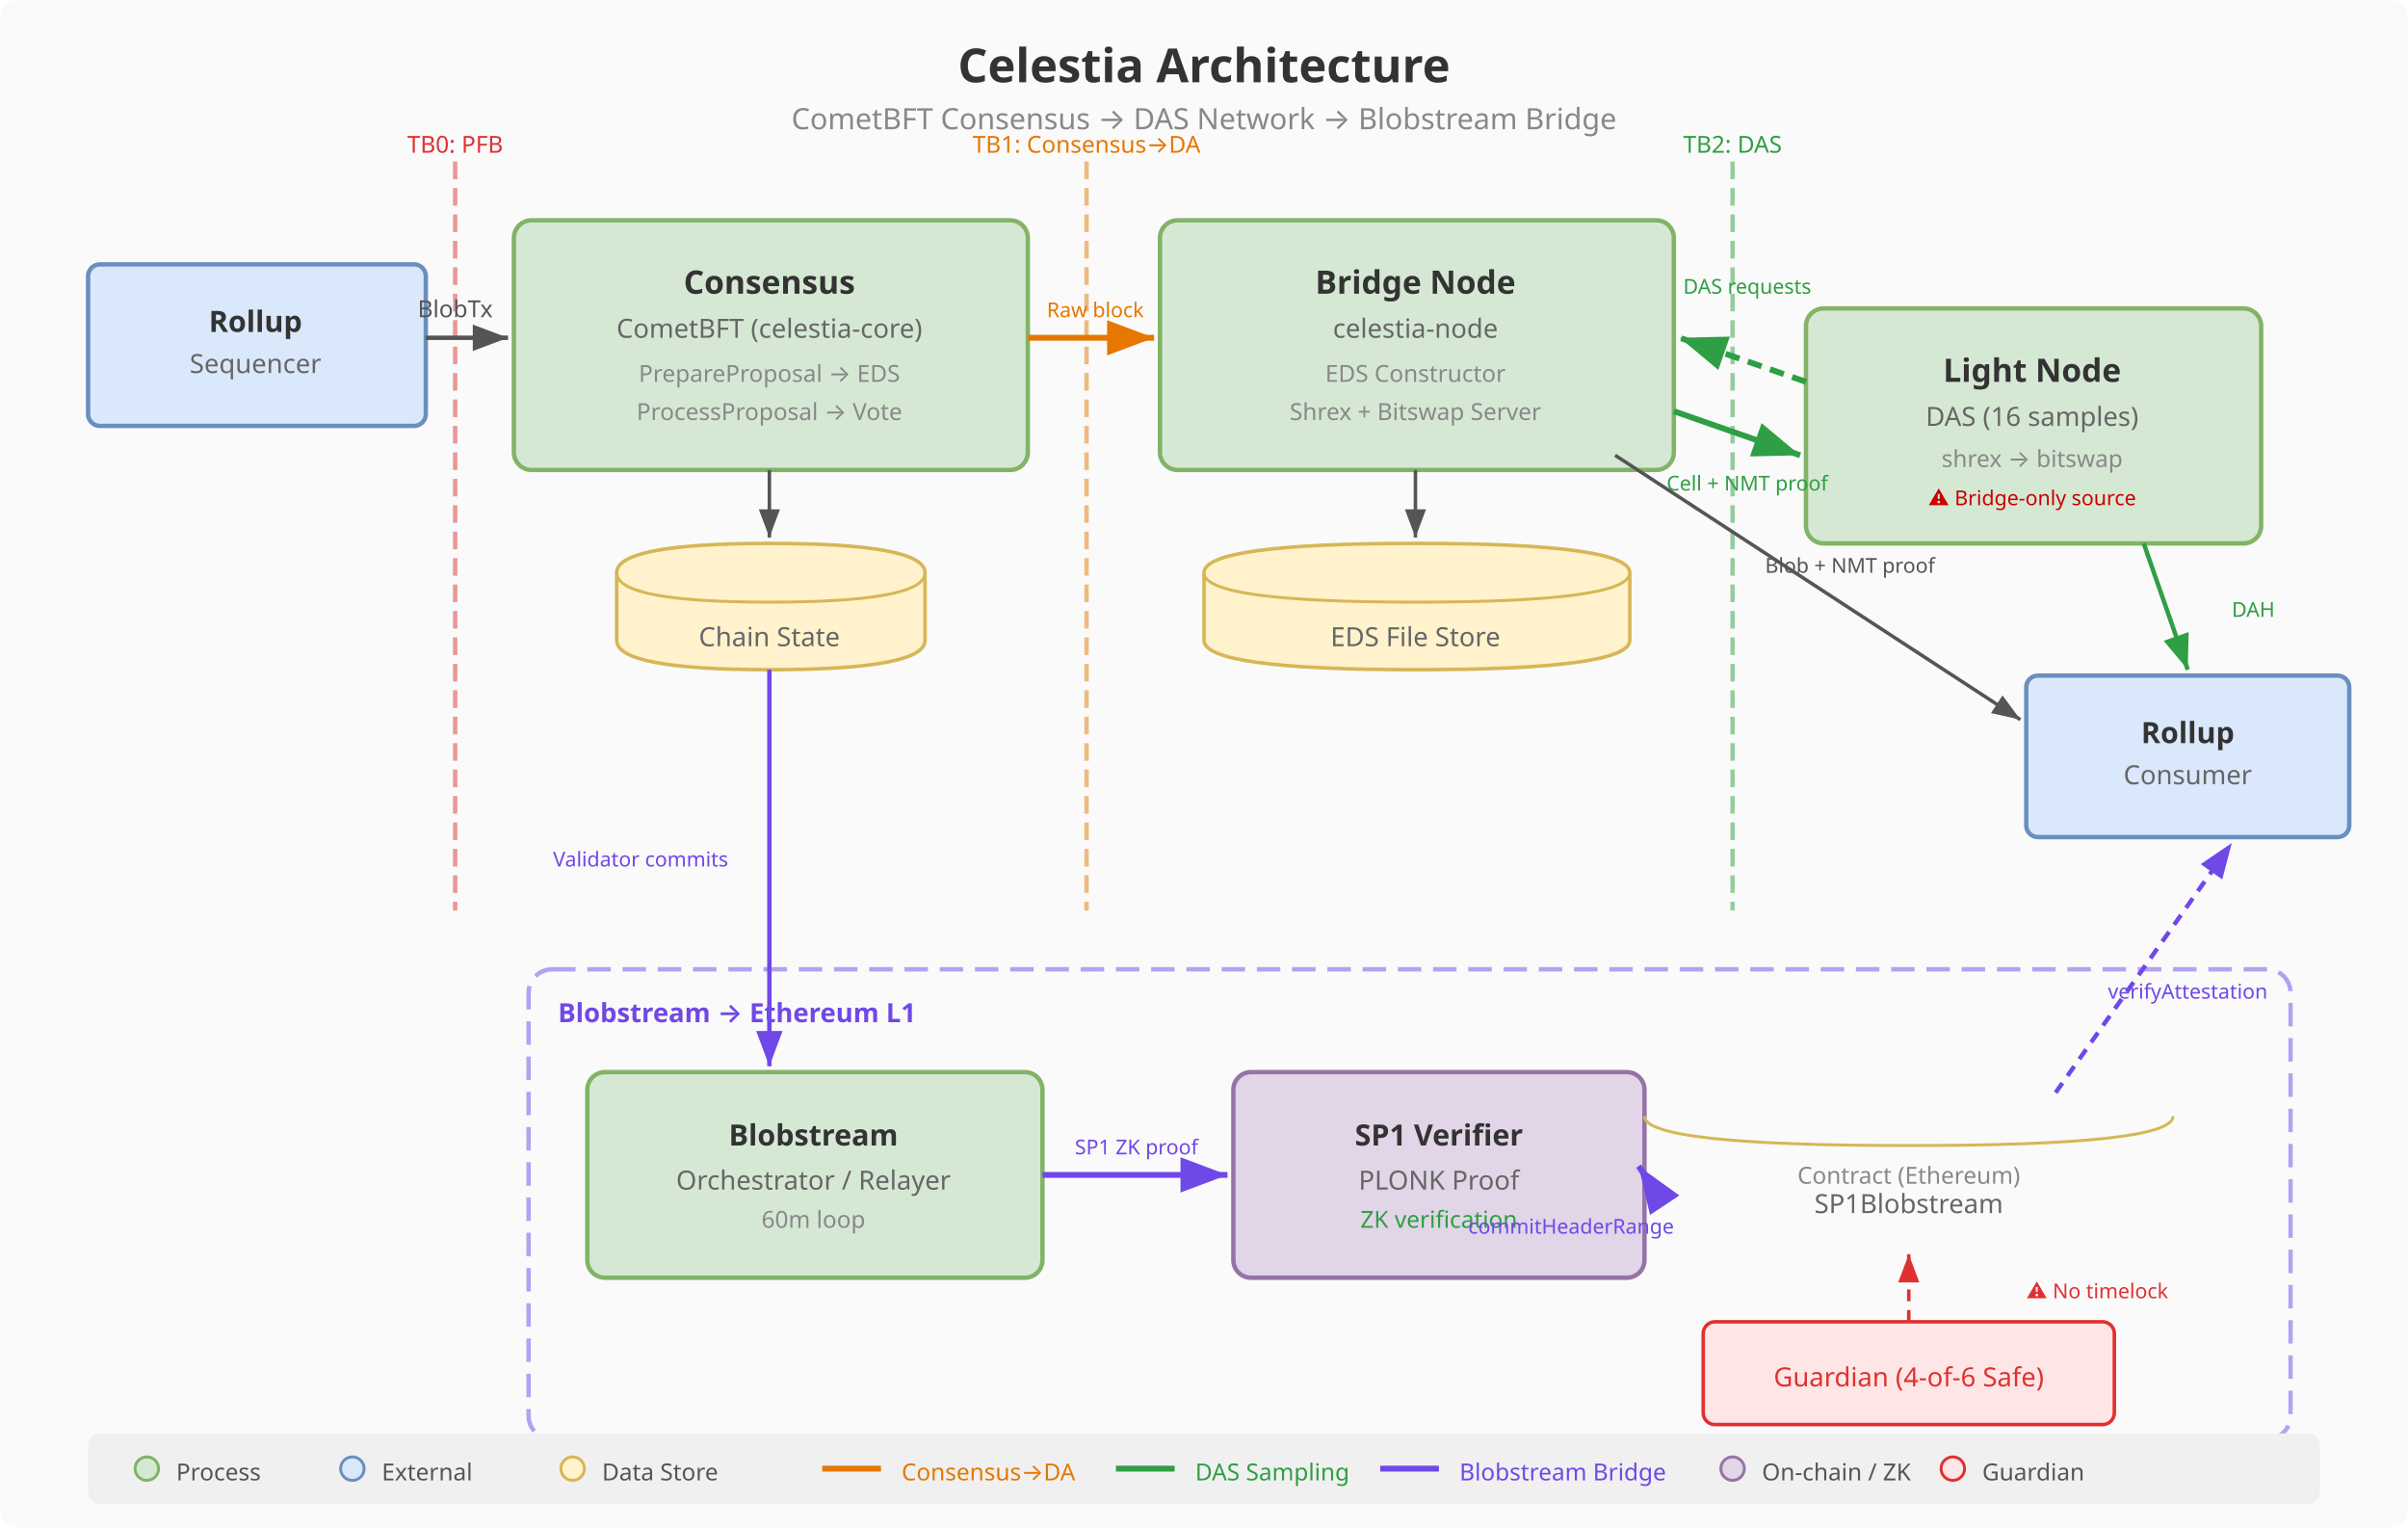
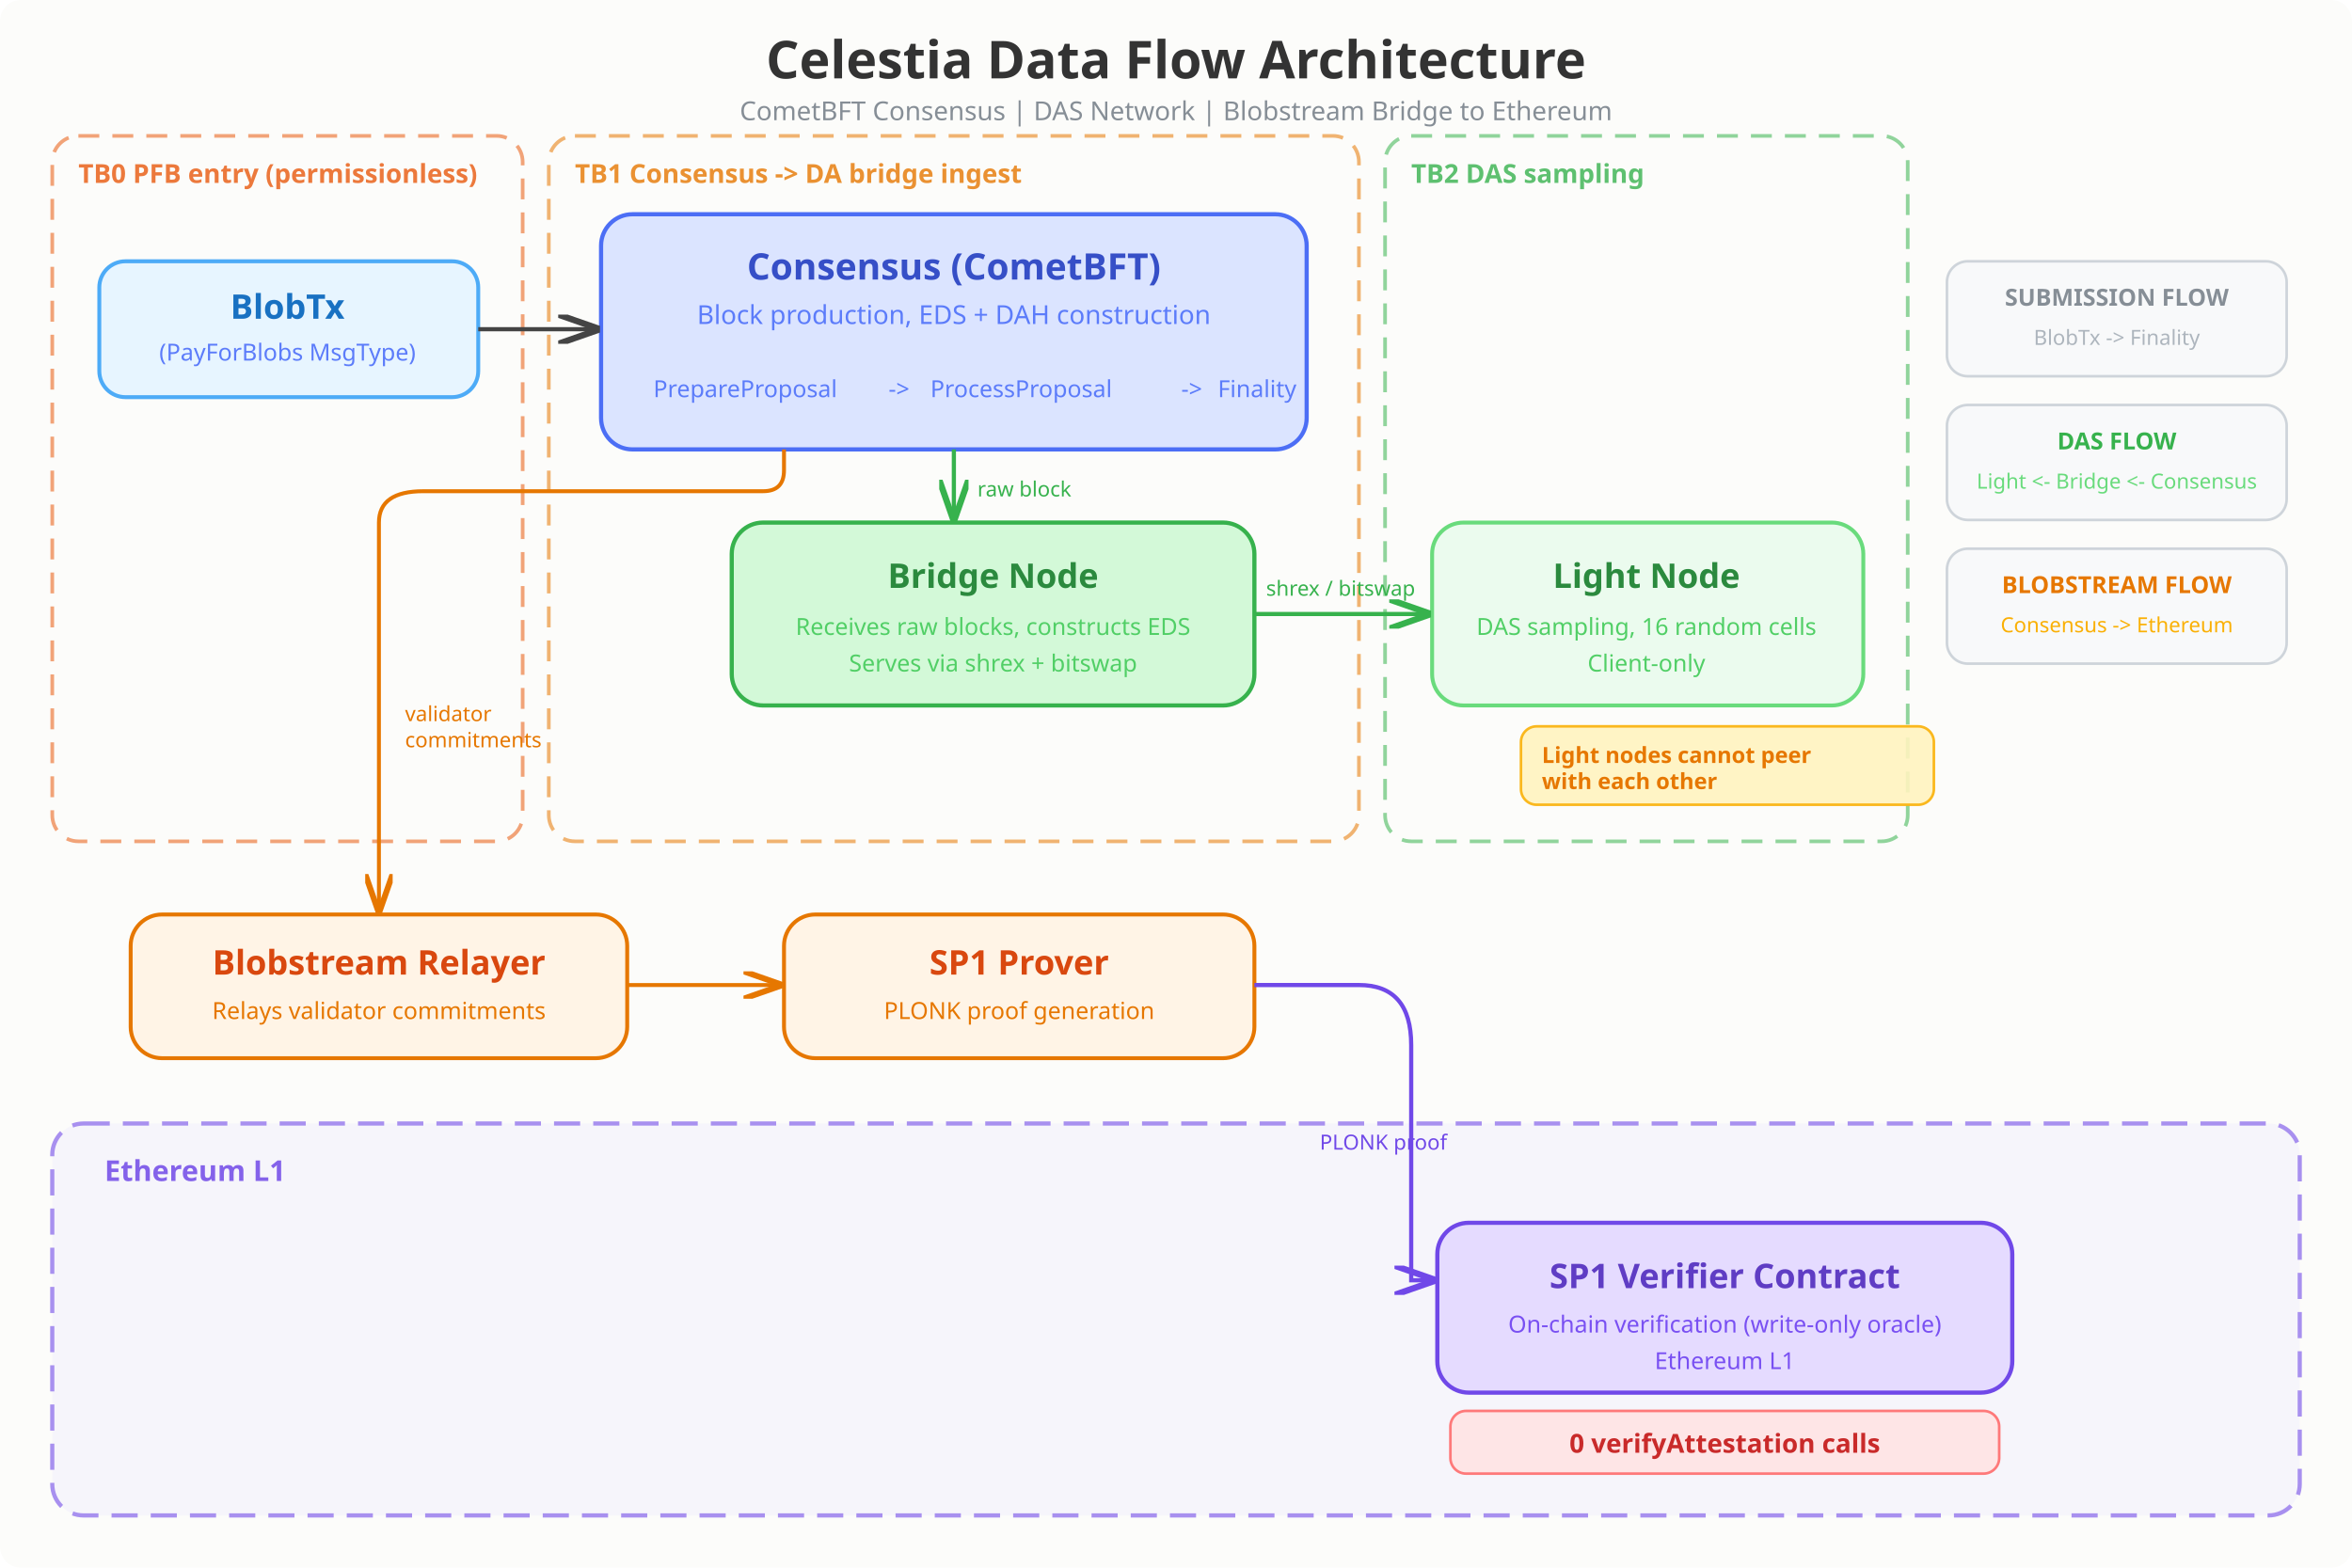
- <svg xmlns="http://www.w3.org/2000/svg" viewBox="0 0 820 520" width="820" height="520" font-family="'Segoe UI', system-ui, -apple-system, sans-serif" font-size="12">
+ <svg xmlns="http://www.w3.org/2000/svg" viewBox="0 0 900 600" width="900" height="600" font-family="Virgil, Segoe UI Emoji, Noto Color Emoji, sans-serif" font-size="12">
  <defs>
-     <marker id="arrow-c" markerWidth="8" markerHeight="6" refX="8" refY="3" orient="auto">
-       <path d="M0,0 L8,3 L0,6 Z" fill="#555" />
+     <marker id="arr" markerWidth="10" markerHeight="7" refX="9" refY="3.5" orient="auto">
+       <path d="M0,0 L10,3.5 L0,7" fill="none" stroke="#444" stroke-width="1.5" stroke-linejoin="round" />
    </marker>
-     <marker id="arrow-orange-c" markerWidth="8" markerHeight="6" refX="8" refY="3" orient="auto">
-       <path d="M0,0 L8,3 L0,6 Z" fill="#e67700" />
+     <marker id="arr-grn" markerWidth="10" markerHeight="7" refX="9" refY="3.5" orient="auto">
+       <path d="M0,0 L10,3.5 L0,7" fill="none" stroke="#37b24d" stroke-width="1.5" stroke-linejoin="round" />
    </marker>
-     <marker id="arrow-green-c" markerWidth="8" markerHeight="6" refX="8" refY="3" orient="auto">
-       <path d="M0,0 L8,3 L0,6 Z" fill="#2f9e44" />
+     <marker id="arr-org" markerWidth="10" markerHeight="7" refX="9" refY="3.5" orient="auto">
+       <path d="M0,0 L10,3.5 L0,7" fill="none" stroke="#e67700" stroke-width="1.5" stroke-linejoin="round" />
    </marker>
-     <marker id="arrow-purple-c" markerWidth="8" markerHeight="6" refX="8" refY="3" orient="auto">
-       <path d="M0,0 L8,3 L0,6 Z" fill="#7048e8" />
-     </marker>
-     <marker id="arrow-red-c" markerWidth="8" markerHeight="6" refX="8" refY="3" orient="auto">
-       <path d="M0,0 L8,3 L0,6 Z" fill="#e03131" />
+     <marker id="arr-pur" markerWidth="10" markerHeight="7" refX="9" refY="3.5" orient="auto">
+       <path d="M0,0 L10,3.5 L0,7" fill="none" stroke="#7048e8" stroke-width="1.5" stroke-linejoin="round" />
    </marker>
  </defs>
-   <rect width="820" height="520" fill="#fafafa" rx="6" />
-   <text x="410" y="28" text-anchor="middle" font-size="16" font-weight="bold" fill="#333">Celestia Architecture</text>
-   <text x="410" y="44" text-anchor="middle" font-size="10" fill="#888">CometBFT Consensus → DAS Network → Blobstream Bridge</text>
-   <line x1="155" y1="55" x2="155" y2="310" stroke="#e03131" stroke-width="1.5" stroke-dasharray="6,3" opacity="0.5" />
-   <text x="155" y="52" text-anchor="middle" font-size="8" fill="#e03131">TB0: PFB</text>
-   <line x1="370" y1="55" x2="370" y2="310" stroke="#e67700" stroke-width="1.5" stroke-dasharray="6,3" opacity="0.5" />
-   <text x="370" y="52" text-anchor="middle" font-size="8" fill="#e67700">TB1: Consensus→DA</text>
-   <line x1="590" y1="55" x2="590" y2="310" stroke="#2f9e44" stroke-width="1.5" stroke-dasharray="6,3" opacity="0.5" />
-   <text x="590" y="52" text-anchor="middle" font-size="8" fill="#2f9e44">TB2: DAS</text>
-   <rect x="180" y="330" width="600" height="160" rx="8" fill="none" stroke="#7048e8" stroke-width="1.5" stroke-dasharray="8,4" opacity="0.5" />
-   <text x="190" y="348" font-size="9" fill="#7048e8" font-weight="600">Blobstream → Ethereum L1</text>
-   <rect x="30" y="90" width="115" height="55" rx="4" fill="#dae8fc" stroke="#6c8ebf" stroke-width="1.5" />
-   <text x="87" y="113" text-anchor="middle" font-size="10" font-weight="600" fill="#333">Rollup</text>
-   <text x="87" y="127" text-anchor="middle" font-size="9" fill="#666">Sequencer</text>
-   <rect x="175" y="75" width="175" height="85" rx="6" fill="#d5e8d4" stroke="#82b366" stroke-width="1.5" />
-   <text x="262" y="100" text-anchor="middle" font-size="11" font-weight="600" fill="#333">Consensus</text>
-   <text x="262" y="115" text-anchor="middle" font-size="9" fill="#666">CometBFT (celestia-core)</text>
-   <text x="262" y="130" text-anchor="middle" font-size="8" fill="#888">PrepareProposal → EDS</text>
-   <text x="262" y="143" text-anchor="middle" font-size="8" fill="#888">ProcessProposal → Vote</text>
-   <path d="M210,195 Q210,185 262,185 Q315,185 315,195 L315,218 Q315,228 262,228 Q210,228 210,218 Z" fill="#fff2cc" stroke="#d6b656" stroke-width="1.2" />
-   <path d="M210,195 Q210,205 262,205 Q315,205 315,195" fill="none" stroke="#d6b656" stroke-width="1" />
-   <text x="262" y="220" text-anchor="middle" font-size="9" fill="#666">Chain State</text>
-   <rect x="395" y="75" width="175" height="85" rx="6" fill="#d5e8d4" stroke="#82b366" stroke-width="1.5" />
-   <text x="482" y="100" text-anchor="middle" font-size="11" font-weight="600" fill="#333">Bridge Node</text>
-   <text x="482" y="115" text-anchor="middle" font-size="9" fill="#666">celestia-node</text>
-   <text x="482" y="130" text-anchor="middle" font-size="8" fill="#888">EDS Constructor</text>
-   <text x="482" y="143" text-anchor="middle" font-size="8" fill="#888">Shrex + Bitswap Server</text>
-   <path d="M410,195 Q410,185 482,185 Q555,185 555,195 L555,218 Q555,228 482,228 Q410,228 410,218 Z" fill="#fff2cc" stroke="#d6b656" stroke-width="1.2" />
-   <path d="M410,195 Q410,205 482,205 Q555,205 555,195" fill="none" stroke="#d6b656" stroke-width="1" />
-   <text x="482" y="220" text-anchor="middle" font-size="9" fill="#666">EDS File Store</text>
-   <rect x="615" y="105" width="155" height="80" rx="6" fill="#d5e8d4" stroke="#82b366" stroke-width="1.5" />
-   <text x="692" y="130" text-anchor="middle" font-size="11" font-weight="600" fill="#333">Light Node</text>
-   <text x="692" y="145" text-anchor="middle" font-size="9" fill="#666">DAS (16 samples)</text>
-   <text x="692" y="159" text-anchor="middle" font-size="8" fill="#888">shrex → bitswap</text>
-   <text x="692" y="172" text-anchor="middle" font-size="7" fill="#c00">⚠ Bridge-only source</text>
-   <rect x="690" y="230" width="110" height="55" rx="4" fill="#dae8fc" stroke="#6c8ebf" stroke-width="1.5" />
-   <text x="745" y="253" text-anchor="middle" font-size="10" font-weight="600" fill="#333">Rollup</text>
-   <text x="745" y="267" text-anchor="middle" font-size="9" fill="#666">Consumer</text>
-   <rect x="200" y="365" width="155" height="70" rx="6" fill="#d5e8d4" stroke="#82b366" stroke-width="1.5" />
-   <text x="277" y="390" text-anchor="middle" font-size="10" font-weight="600" fill="#333">Blobstream</text>
-   <text x="277" y="405" text-anchor="middle" font-size="9" fill="#666">Orchestrator / Relayer</text>
-   <text x="277" y="418" text-anchor="middle" font-size="8" fill="#888">60m loop</text>
-   <rect x="420" y="365" width="140" height="70" rx="6" fill="#e1d5e7" stroke="#9673a6" stroke-width="1.5" />
-   <text x="490" y="390" text-anchor="middle" font-size="10" font-weight="600" fill="#333">SP1 Verifier</text>
-   <text x="490" y="405" text-anchor="middle" font-size="9" fill="#666">PLONK Proof</text>
-   <text x="490" y="418" text-anchor="middle" font-size="8" fill="#2f9e44">ZK verification</text>
-   <path d="M560" y="380 Q560,370 650,370 Q740,370 740,380 L740,415 Q740,425 650,425 Q560,425 560,415 Z" fill="#fff2cc" stroke="#d6b656" stroke-width="1.2" />
-   <path d="M560,380 Q560,390 650,390 Q740,390 740,380" fill="none" stroke="#d6b656" stroke-width="1" />
-   <text x="650" y="413" text-anchor="middle" font-size="9" fill="#666">SP1Blobstream</text>
-   <text x="650" y="403" text-anchor="middle" font-size="8" fill="#888">Contract (Ethereum)</text>
-   <rect x="580" y="450" width="140" height="35" rx="4" fill="#ffe6e6" stroke="#e03131" stroke-width="1.2" />
-   <text x="650" y="472" text-anchor="middle" font-size="9" fill="#e03131">Guardian (4-of-6 Safe)</text>
-   <line x1="145" y1="115" x2="173" y2="115" stroke="#555" stroke-width="1.5" marker-end="url(#arrow-c)" />
-   <text x="155" y="108" text-anchor="middle" font-size="8" fill="#555">BlobTx</text>
-   <line x1="262" y1="160" x2="262" y2="183" stroke="#555" stroke-width="1.2" marker-end="url(#arrow-c)" />
-   <line x1="350" y1="115" x2="393" y2="115" stroke="#e67700" stroke-width="2" marker-end="url(#arrow-orange-c)" />
-   <text x="373" y="108" text-anchor="middle" font-size="7" fill="#e67700">Raw block</text>
-   <line x1="482" y1="160" x2="482" y2="183" stroke="#555" stroke-width="1.2" marker-end="url(#arrow-c)" />
-   <line x1="615" y1="130" x2="572" y2="115" stroke="#2f9e44" stroke-width="2" stroke-dasharray="5,3" marker-end="url(#arrow-green-c)" />
-   <text x="595" y="100" text-anchor="middle" font-size="7" fill="#2f9e44">DAS requests</text>
-   <line x1="570" y1="140" x2="613" y2="155" stroke="#2f9e44" stroke-width="2" marker-end="url(#arrow-green-c)" />
-   <text x="595" y="167" text-anchor="middle" font-size="7" fill="#2f9e44">Cell + NMT proof</text>
-   <line x1="550" y1="155" x2="688" y2="245" stroke="#555" stroke-width="1.2" marker-end="url(#arrow-c)" />
-   <text x="630" y="195" text-anchor="middle" font-size="7" fill="#555">Blob + NMT proof</text>
-   <line x1="730" y1="185" x2="745" y2="228" stroke="#2f9e44" stroke-width="1.5" marker-end="url(#arrow-green-c)" />
-   <text x="760" y="210" text-anchor="start" font-size="7" fill="#2f9e44">DAH</text>
-   <line x1="700" y1="372" x2="760" y2="287" stroke="#7048e8" stroke-width="1.5" stroke-dasharray="4,3" marker-end="url(#arrow-purple-c)" />
-   <text x="745" y="340" text-anchor="middle" font-size="7" fill="#7048e8">verifyAttestation</text>
-   <line x1="262" y1="228" x2="262" y2="363" stroke="#7048e8" stroke-width="1.5" marker-end="url(#arrow-purple-c)" />
-   <text x="248" y="295" text-anchor="end" font-size="7" fill="#7048e8">Validator commits</text>
-   <line x1="355" y1="400" x2="418" y2="400" stroke="#7048e8" stroke-width="2" marker-end="url(#arrow-purple-c)" />
-   <text x="387" y="393" text-anchor="middle" font-size="7" fill="#7048e8">SP1 ZK proof</text>
-   <line x1="560" y1="400" x2="558" y2="397" stroke="#7048e8" stroke-width="2" marker-end="url(#arrow-purple-c)" />
-   <text x="535" y="420" text-anchor="middle" font-size="7" fill="#7048e8">commitHeaderRange</text>
-   <line x1="650" y1="450" x2="650" y2="427" stroke="#e03131" stroke-width="1.2" stroke-dasharray="4,3" marker-end="url(#arrow-red-c)" />
-   <text x="690" y="442" text-anchor="start" font-size="7" fill="#e03131">⚠ No timelock</text>
-   <rect x="30" y="488" width="760" height="24" rx="4" fill="#f0f0f0" stroke="none" />
-   <circle cx="50" cy="500" r="4" fill="#d5e8d4" stroke="#82b366" />
-   <text x="60" y="504" font-size="8" fill="#555">Process</text>
-   <circle cx="120" cy="500" r="4" fill="#dae8fc" stroke="#6c8ebf" />
-   <text x="130" y="504" font-size="8" fill="#555">External</text>
-   <circle cx="195" cy="500" r="4" fill="#fff2cc" stroke="#d6b656" />
-   <text x="205" y="504" font-size="8" fill="#555">Data Store</text>
-   <line x1="280" y1="500" x2="300" y2="500" stroke="#e67700" stroke-width="2" />
-   <text x="307" y="504" font-size="8" fill="#e67700">Consensus→DA</text>
-   <line x1="380" y1="500" x2="400" y2="500" stroke="#2f9e44" stroke-width="2" />
-   <text x="407" y="504" font-size="8" fill="#2f9e44">DAS Sampling</text>
-   <line x1="470" y1="500" x2="490" y2="500" stroke="#7048e8" stroke-width="2" />
-   <text x="497" y="504" font-size="8" fill="#7048e8">Blobstream Bridge</text>
-   <circle cx="590" cy="500" r="4" fill="#e1d5e7" stroke="#9673a6" />
-   <text x="600" y="504" font-size="8" fill="#555">On-chain / ZK</text>
-   <circle cx="665" cy="500" r="4" fill="#ffe6e6" stroke="#e03131" />
-   <text x="675" y="504" font-size="8" fill="#555">Guardian</text>
+   <rect width="900" height="600" fill="#fcfcfa" rx="8" />
+   <rect x="20" y="52" width="180" height="270" rx="10" fill="none" stroke="#e8590c" stroke-width="1.4" stroke-dasharray="8,5" opacity="0.55" />
+   <text x="30" y="70" font-size="10" fill="#e8590c" font-weight="600" opacity="0.8">TB0  PFB entry (permissionless)</text>
+   <rect x="210" y="52" width="310" height="270" rx="10" fill="none" stroke="#e67700" stroke-width="1.4" stroke-dasharray="8,5" opacity="0.55" />
+   <text x="220" y="70" font-size="10" fill="#e67700" font-weight="600" opacity="0.8">TB1  Consensus -&gt; DA bridge ingest</text>
+   <rect x="530" y="52" width="200" height="270" rx="10" fill="none" stroke="#37b24d" stroke-width="1.4" stroke-dasharray="8,5" opacity="0.55" />
+   <text x="540" y="70" font-size="10" fill="#37b24d" font-weight="600" opacity="0.8">TB2  DAS sampling</text>
+   <rect x="20" y="430" width="860" height="150" rx="12" fill="#f1f0fb" stroke="#7048e8" stroke-width="1.6" stroke-dasharray="10,5" opacity="0.6" />
+   <text x="40" y="452" font-size="11" fill="#7048e8" font-weight="700" opacity="0.85">Ethereum L1</text>
+   <rect x="38" y="100" width="145" height="52" rx="10" fill="#e7f5ff" stroke="#4dabf7" stroke-width="1.5" />
+   <text x="110" y="122" text-anchor="middle" font-size="13" font-weight="600" fill="#1971c2">BlobTx</text>
+   <text x="110" y="138" text-anchor="middle" font-size="9" fill="#5c7cfa">(PayForBlobs MsgType)</text>
+   <rect x="230" y="82" width="270" height="90" rx="12" fill="#dbe4ff" stroke="#4c6ef5" stroke-width="1.6" />
+   <text x="365" y="107" text-anchor="middle" font-size="14" font-weight="700" fill="#364fc7">Consensus (CometBFT)</text>
+   <text x="365" y="124" text-anchor="middle" font-size="10" fill="#5c7cfa">Block production, EDS + DAH construction</text>
+   <text x="250" y="152" font-size="9" fill="#5c7cfa">PrepareProposal</text>
+   <text x="340" y="152" font-size="9" fill="#5c7cfa">-&gt;</text>
+   <text x="356" y="152" font-size="9" fill="#5c7cfa">ProcessProposal</text>
+   <text x="452" y="152" font-size="9" fill="#5c7cfa">-&gt;</text>
+   <text x="466" y="152" font-size="9" fill="#5c7cfa">Finality</text>
+   <line x1="183" y1="126" x2="228" y2="126" stroke="#444" stroke-width="1.6" marker-end="url(#arr)" />
+   <rect x="280" y="200" width="200" height="70" rx="12" fill="#d3f9d8" stroke="#37b24d" stroke-width="1.6" />
+   <text x="380" y="225" text-anchor="middle" font-size="13" font-weight="700" fill="#2b8a3e">Bridge Node</text>
+   <text x="380" y="243" text-anchor="middle" font-size="9" fill="#51cf66">Receives raw blocks, constructs EDS</text>
+   <text x="380" y="257" text-anchor="middle" font-size="9" fill="#51cf66">Serves via shrex + bitswap</text>
+   <rect x="548" y="200" width="165" height="70" rx="12" fill="#ebfbee" stroke="#69db7c" stroke-width="1.5" />
+   <text x="630" y="225" text-anchor="middle" font-size="13" font-weight="700" fill="#2b8a3e">Light Node</text>
+   <text x="630" y="243" text-anchor="middle" font-size="9" fill="#51cf66">DAS sampling, 16 random cells</text>
+   <text x="630" y="257" text-anchor="middle" font-size="9" fill="#51cf66">Client-only</text>
+   <line x1="365" y1="172" x2="365" y2="198" stroke="#37b24d" stroke-width="1.6" marker-end="url(#arr-grn)" />
+   <text x="374" y="190" font-size="8" fill="#37b24d">raw block</text>
+   <line x1="480" y1="235" x2="546" y2="235" stroke="#37b24d" stroke-width="1.6" marker-end="url(#arr-grn)" />
+   <text x="513" y="228" text-anchor="middle" font-size="8" fill="#37b24d">shrex / bitswap</text>
+   <rect x="582" y="278" width="158" height="30" rx="6" fill="#fff3bf" stroke="#fab005" stroke-width="1" opacity="0.9" />
+   <text x="590" y="292" font-size="8.5" fill="#e67700" font-weight="600">Light nodes cannot peer</text>
+   <text x="590" y="302" font-size="8.5" fill="#e67700" font-weight="600">with each other</text>
+   <rect x="50" y="350" width="190" height="55" rx="12" fill="#fff4e6" stroke="#e67700" stroke-width="1.5" />
+   <text x="145" y="373" text-anchor="middle" font-size="13" font-weight="700" fill="#d9480f">Blobstream Relayer</text>
+   <text x="145" y="390" text-anchor="middle" font-size="9" fill="#e67700">Relays validator commitments</text>
+   <rect x="300" y="350" width="180" height="55" rx="12" fill="#fff4e6" stroke="#e67700" stroke-width="1.5" />
+   <text x="390" y="373" text-anchor="middle" font-size="13" font-weight="700" fill="#d9480f">SP1 Prover</text>
+   <text x="390" y="390" text-anchor="middle" font-size="9" fill="#e67700">PLONK proof generation</text>
+   <rect x="550" y="468" width="220" height="65" rx="12" fill="#e5dbff" stroke="#7048e8" stroke-width="1.6" />
+   <text x="660" y="493" text-anchor="middle" font-size="13" font-weight="700" fill="#5f3dc4">SP1 Verifier Contract</text>
+   <text x="660" y="510" text-anchor="middle" font-size="9" fill="#7950f2">On-chain verification (write-only oracle)</text>
+   <text x="660" y="524" text-anchor="middle" font-size="9" fill="#7950f2">Ethereum L1</text>
+   <path d="M300,172 L300,180 Q300,188 292,188 L162,188 Q145,188 145,200 L145,348" fill="none" stroke="#e67700" stroke-width="1.5" marker-end="url(#arr-org)" />
+   <text x="155" y="276" font-size="8" fill="#e67700">validator</text>
+   <text x="155" y="286" font-size="8" fill="#e67700">commitments</text>
+   <line x1="240" y1="377" x2="298" y2="377" stroke="#e67700" stroke-width="1.5" marker-end="url(#arr-org)" />
+   <path d="M480,377 L520,377 Q540,377 540,400 L540,490 L548,490" fill="none" stroke="#7048e8" stroke-width="1.6" marker-end="url(#arr-pur)" />
+   <text x="505" y="440" font-size="8" fill="#7048e8">PLONK proof</text>
+   <rect x="555" y="540" width="210" height="24" rx="6" fill="#ffe3e3" stroke="#ff6b6b" stroke-width="1" opacity="0.9" />
+   <text x="660" y="556" text-anchor="middle" font-size="10" fill="#c92a2a" font-weight="700">0 verifyAttestation calls</text>
+   <rect x="745" y="100" width="130" height="44" rx="8" fill="#f8f9fa" stroke="#ced4da" stroke-width="1" />
+   <text x="810" y="117" text-anchor="middle" font-size="9" fill="#868e96" font-weight="600">SUBMISSION FLOW</text>
+   <text x="810" y="132" text-anchor="middle" font-size="8" fill="#adb5bd">BlobTx -&gt; Finality</text>
+   <rect x="745" y="155" width="130" height="44" rx="8" fill="#f8f9fa" stroke="#ced4da" stroke-width="1" />
+   <text x="810" y="172" text-anchor="middle" font-size="9" fill="#37b24d" font-weight="600">DAS FLOW</text>
+   <text x="810" y="187" text-anchor="middle" font-size="8" fill="#69db7c">Light &lt;- Bridge &lt;- Consensus</text>
+   <rect x="745" y="210" width="130" height="44" rx="8" fill="#f8f9fa" stroke="#ced4da" stroke-width="1" />
+   <text x="810" y="227" text-anchor="middle" font-size="9" fill="#e67700" font-weight="600">BLOBSTREAM FLOW</text>
+   <text x="810" y="242" text-anchor="middle" font-size="8" fill="#fab005">Consensus -&gt; Ethereum</text>
+   <text x="450" y="30" text-anchor="middle" font-size="20" font-weight="700" fill="#333">Celestia Data Flow Architecture</text>
+   <text x="450" y="46" text-anchor="middle" font-size="10" fill="#868e96">CometBFT Consensus  |  DAS Network  |  Blobstream Bridge to Ethereum</text>
</svg>
